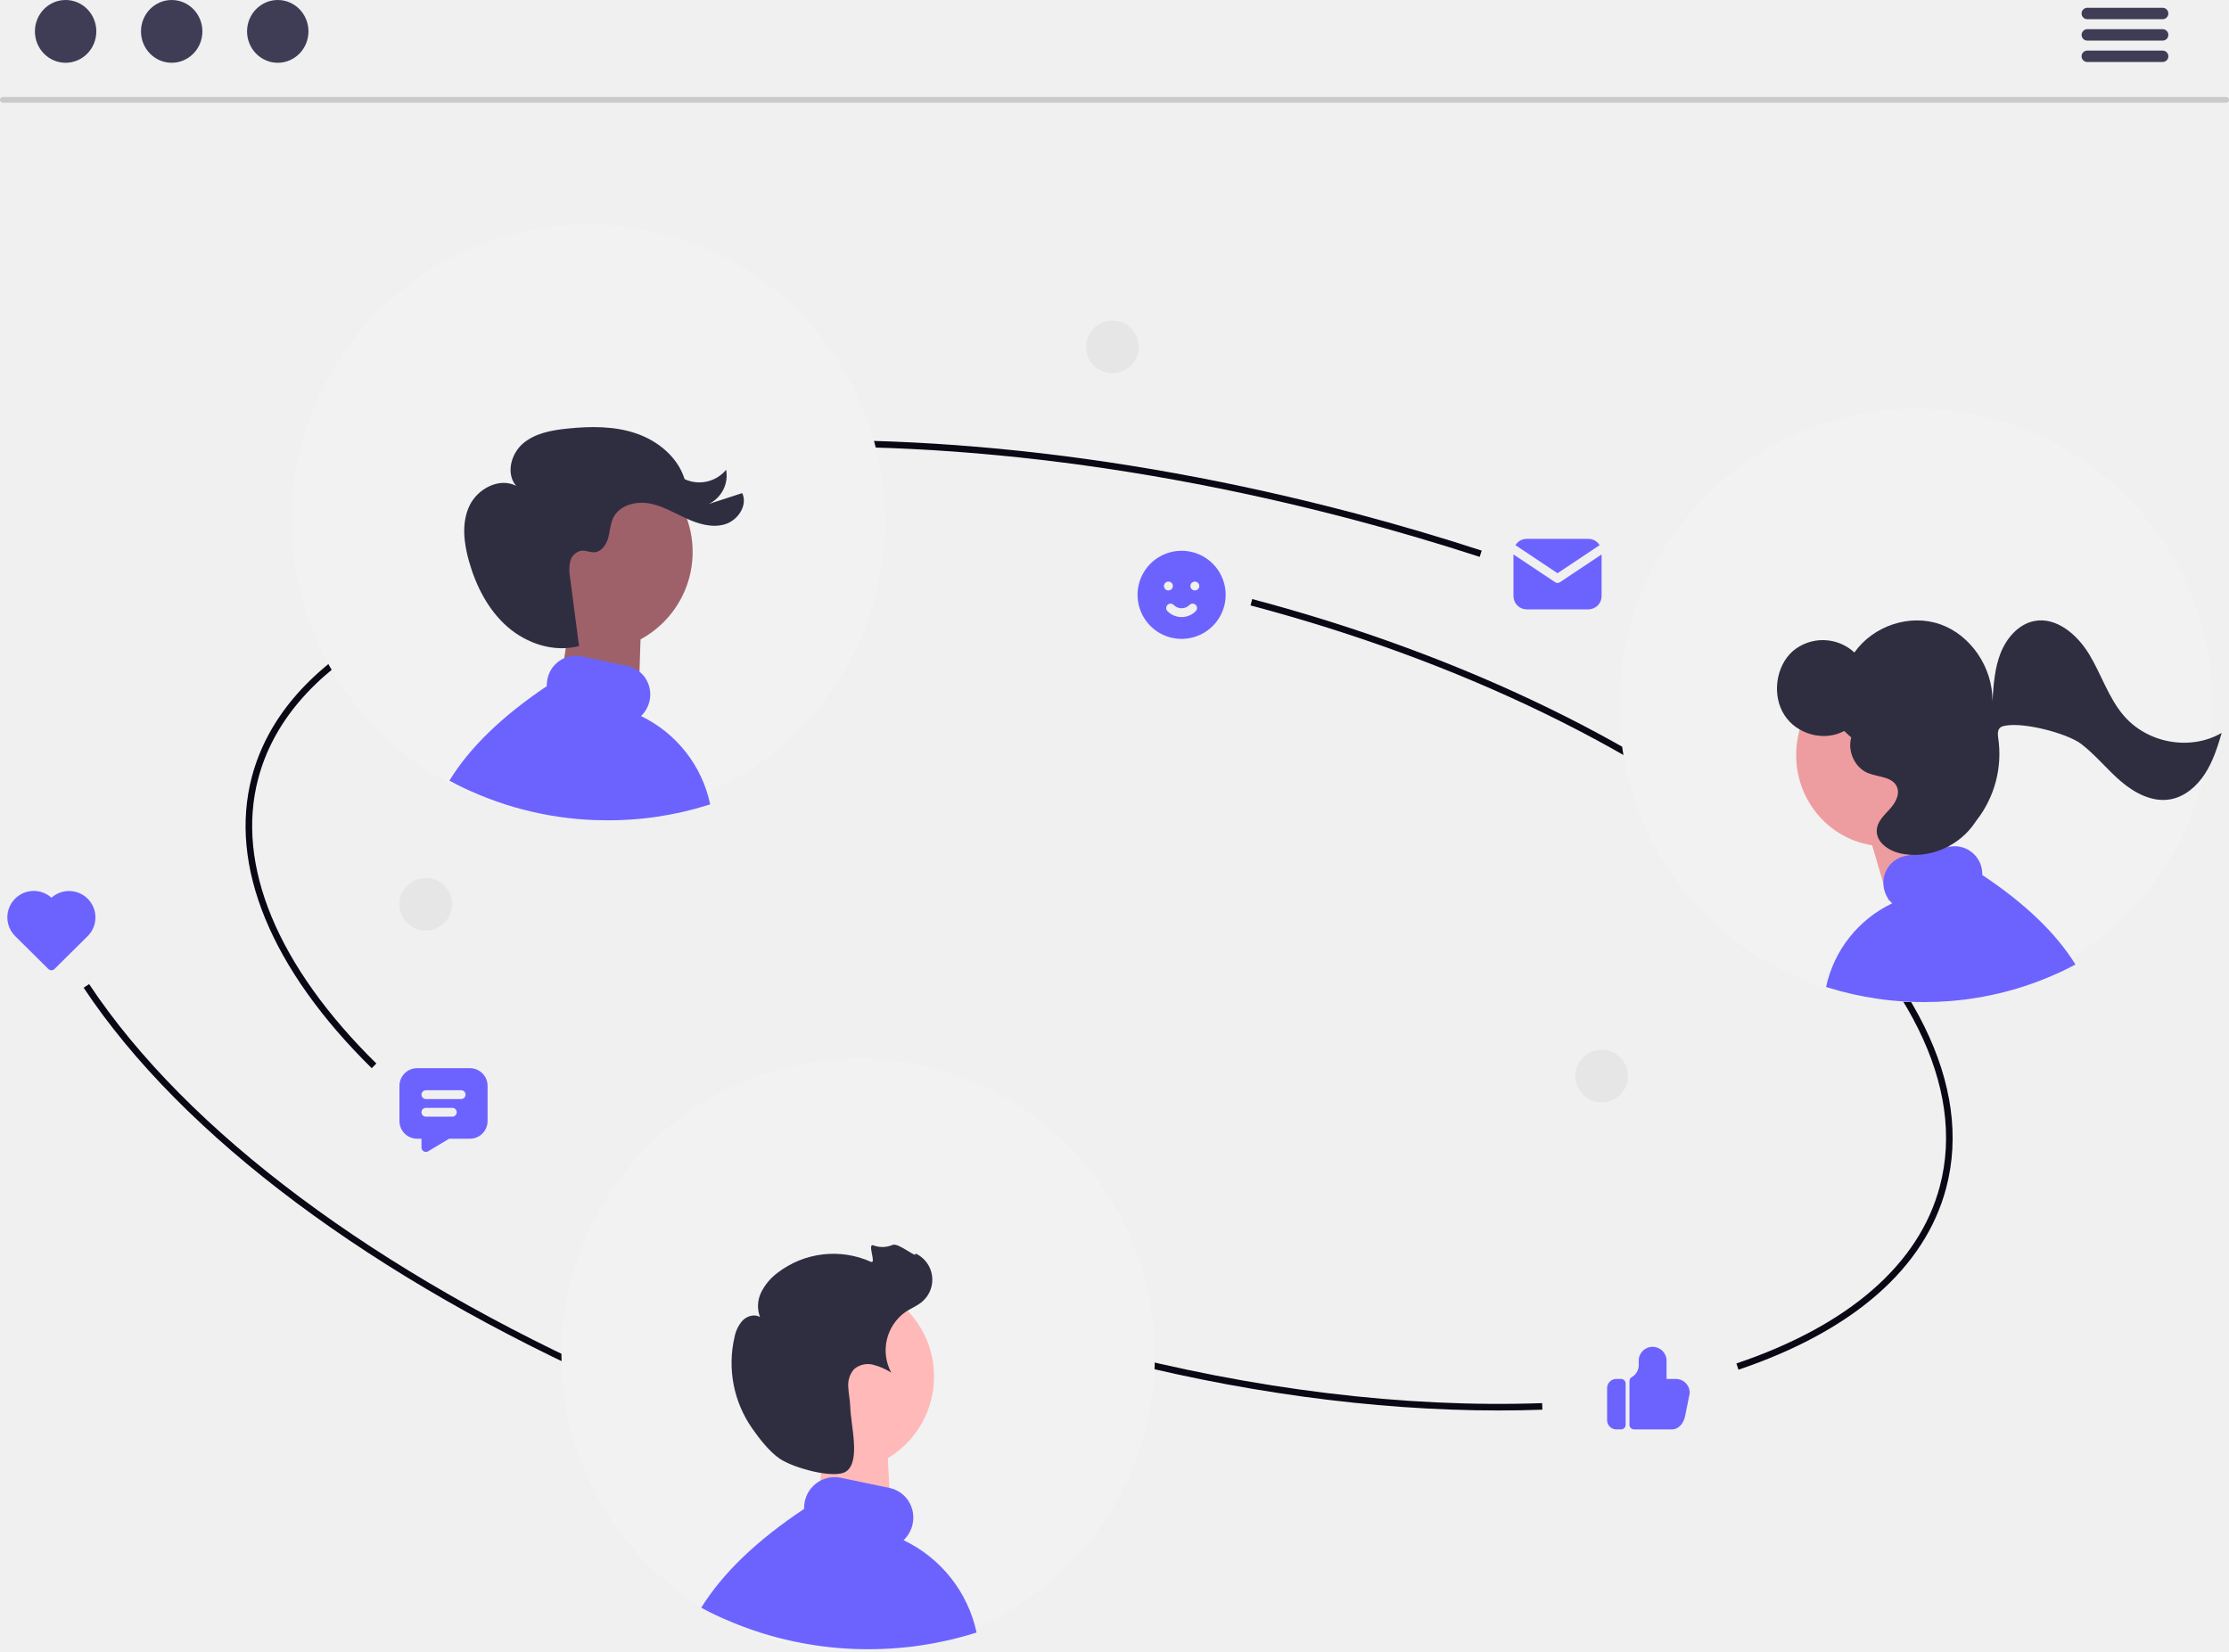
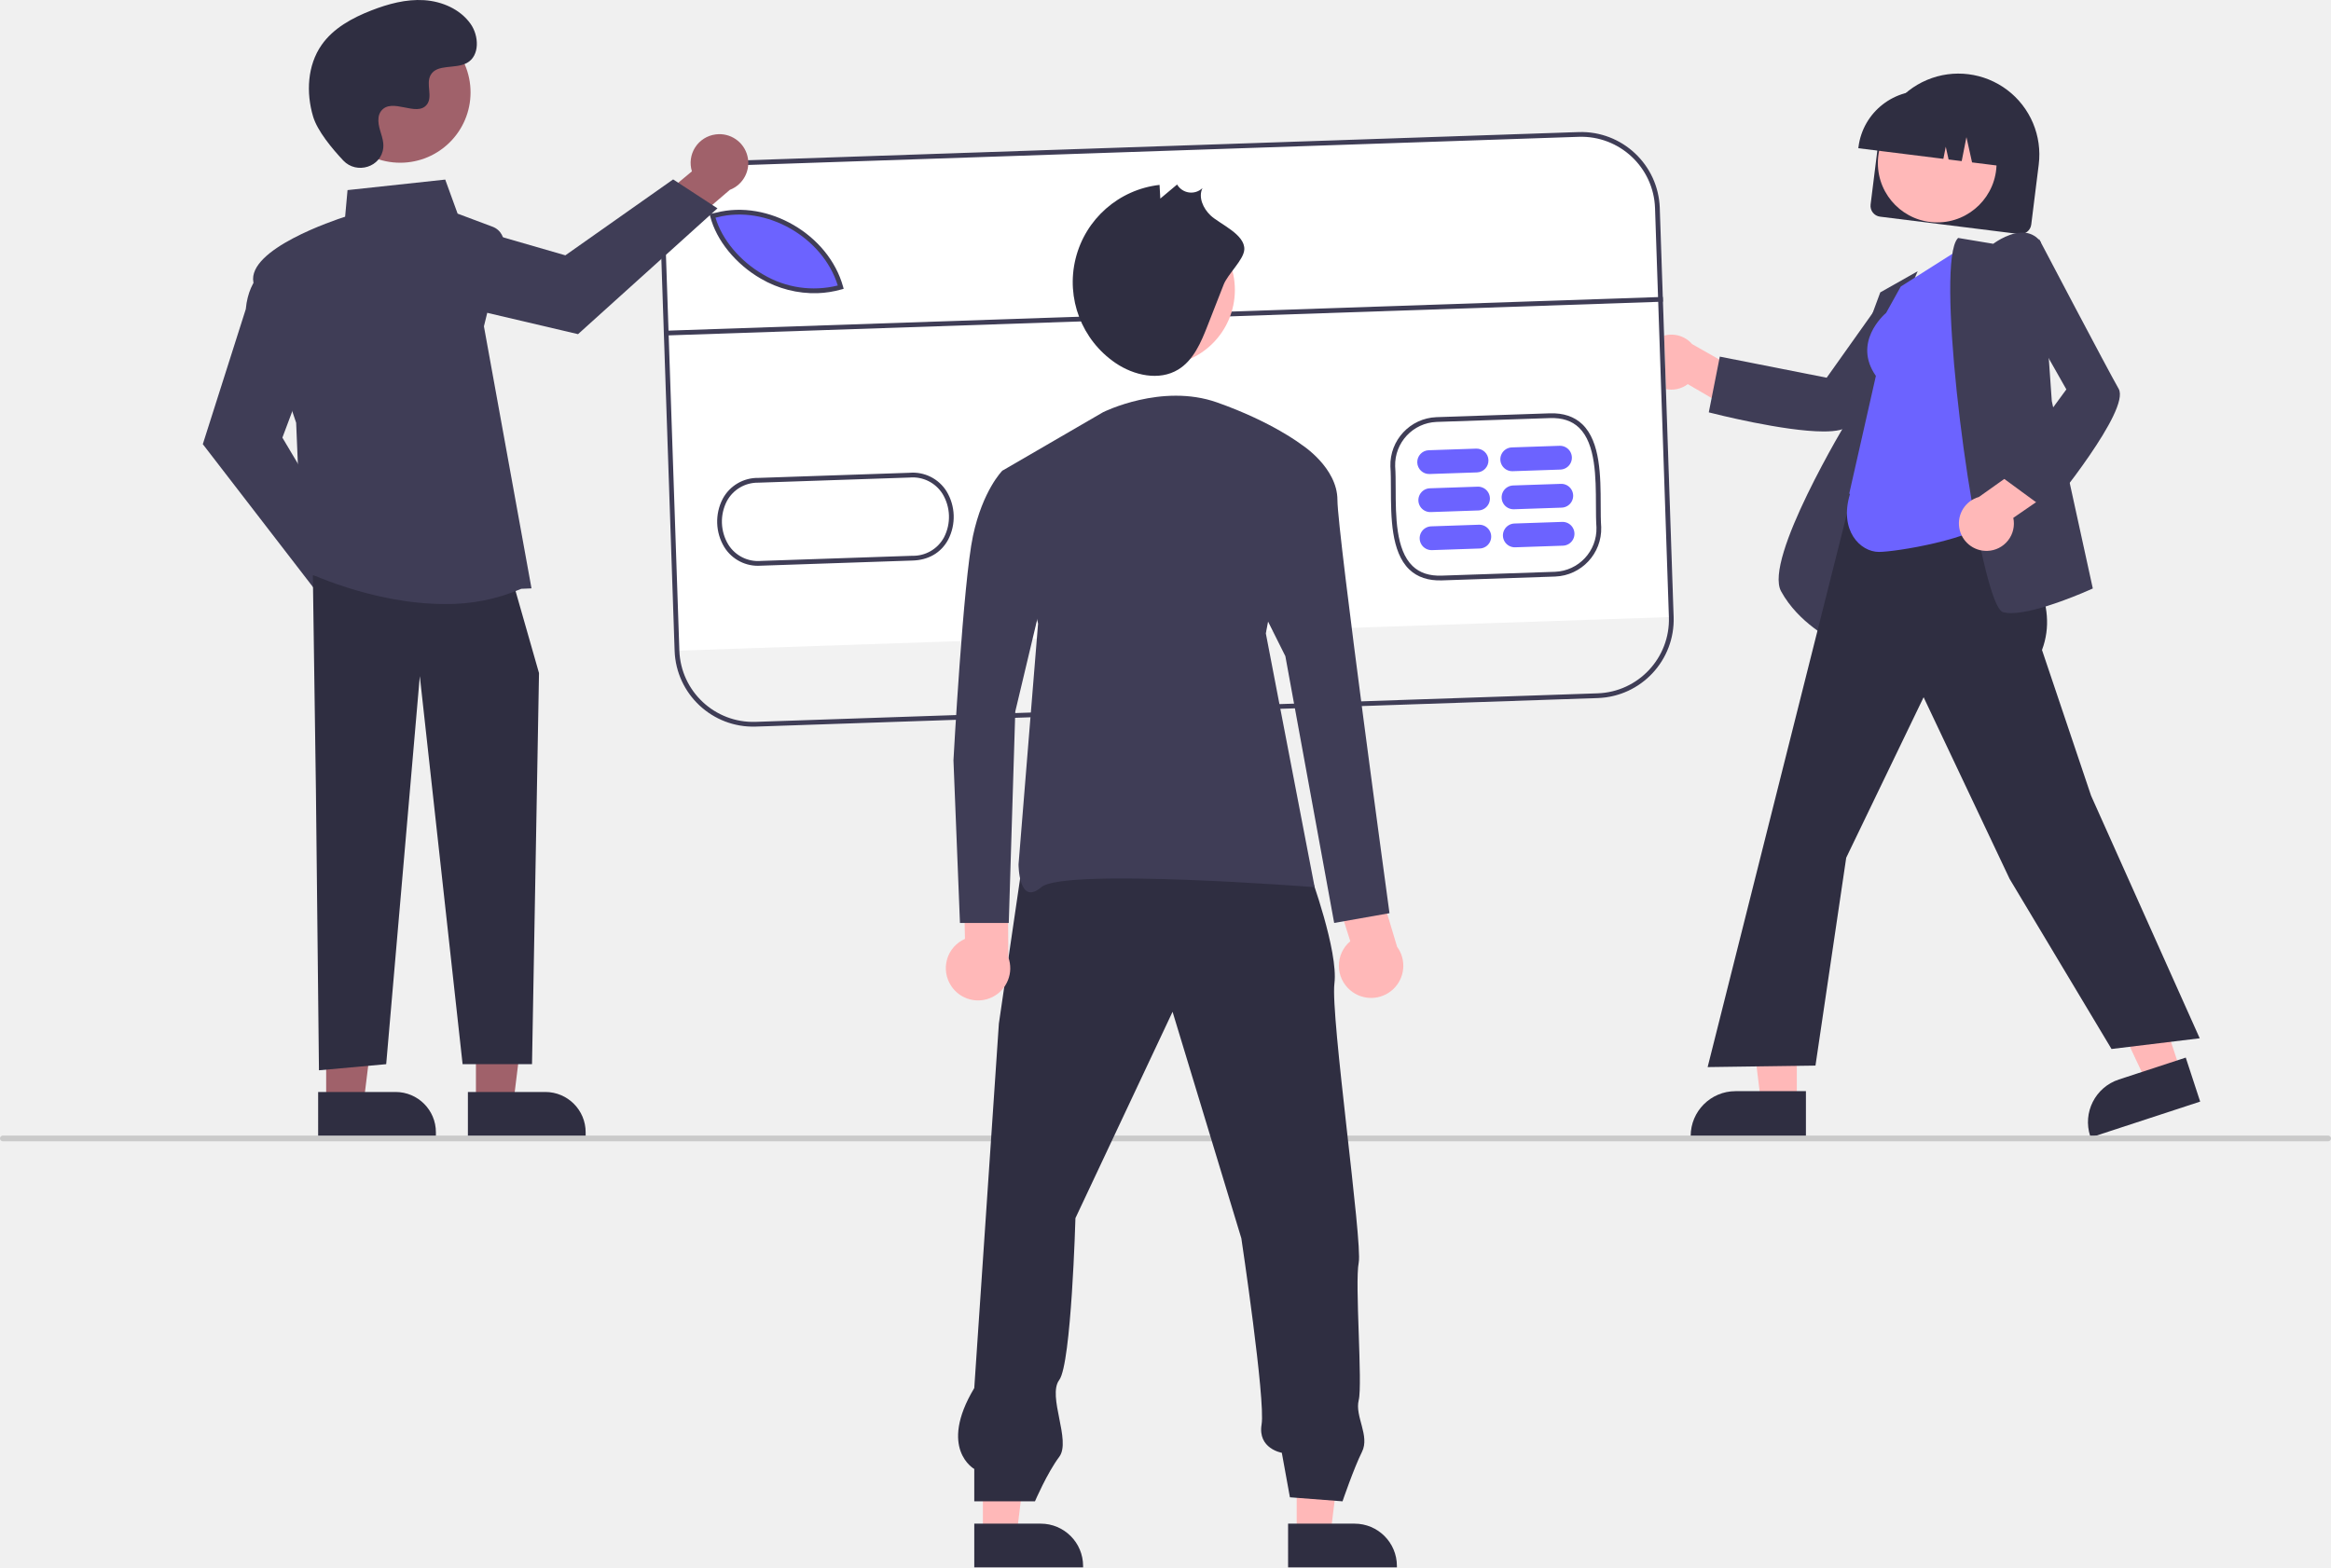
- <svg xmlns="http://www.w3.org/2000/svg" width="798.96" height="592.181" viewBox="0 0 798.96 592.181" role="img" artist="Katerina Limpitsouni" source="https://undraw.co/">
-   <g transform="translate(-402.962 -167)">
-     <g transform="translate(402.962 167)">
-       <path d="M993.289,172.335H196.33a1.023,1.023,0,0,1,0-2.046H993.289a1.023,1.023,0,0,1,0,2.046Z" transform="translate(-195.33 -135.514)" fill="#cacaca" />
-       <ellipse cx="11.006" cy="11.251" rx="11.006" ry="11.251" transform="translate(12.514)" fill="#3f3d56" />
-       <ellipse cx="11.006" cy="11.251" rx="11.006" ry="11.251" transform="translate(50.533)" fill="#3f3d56" />
-       <ellipse cx="11.006" cy="11.251" rx="11.006" ry="11.251" transform="translate(88.553)" fill="#3f3d56" />
-       <path d="M980.2,141.98H953.19a2.046,2.046,0,1,1,0-4.092H980.2a2.046,2.046,0,1,1,0,4.092Z" transform="translate(-205.024 -135.099)" fill="#3f3d56" />
-       <path d="M980.2,149.751H953.19a2.046,2.046,0,1,1,0-4.092H980.2a2.046,2.046,0,1,1,0,4.092Z" transform="translate(-205.024 -135.198)" fill="#3f3d56" />
-       <path d="M980.2,157.522H953.19a2.046,2.046,0,1,1,0-4.092H980.2a2.046,2.046,0,1,1,0,4.092Z" transform="translate(-205.024 -135.298)" fill="#3f3d56" />
-     </g>
-     <path d="M25.691,4.116A15.794,15.794,0,1,1,2.008,18.306L2,17.794l.008-.512A15.794,15.794,0,0,1,25.691,4.116ZM22.848,21.4a1.579,1.579,0,0,0-2.233.022,3.948,3.948,0,0,1-5.642,0,1.579,1.579,0,1,0-2.255,2.211,7.107,7.107,0,0,0,10.152,0,1.579,1.579,0,0,0-.022-2.233Zm-9.776-8.349-.2.011a1.579,1.579,0,0,0,.185,3.148l.2-.011a1.579,1.579,0,0,0-.185-3.148Zm9.476,0-.2.011a1.579,1.579,0,0,0,.185,3.148l.2-.011a1.579,1.579,0,0,0-.185-3.148Z" transform="translate(808.702 362.435)" fill="#6c63ff" />
-     <path d="M9710.237-15694.388l-.27-.014h-13.3a1.651,1.651,0,0,1-1.646-1.445l-.013-.194v-15.687a1.654,1.654,0,0,1,.833-1.421,4.914,4.914,0,0,0,2.479-3.939l.014-.331v-1.649a4.957,4.957,0,0,1,4.985-4.932,4.966,4.966,0,0,1,4.979,4.646l.007.285v6.581h3.326a4.971,4.971,0,0,1,4.954,4.362l.026.284.006.286-.032.324-1.673,8.276c-.625,2.653-2.47,4.569-4.617,4.569Zm-19.913-.014a3.3,3.3,0,0,1-3.313-3.036l-.013-.246v-11.515a3.31,3.31,0,0,1,3.078-3.284l.248-.006h1.666a1.654,1.654,0,0,1,1.647,1.454l.014.19v14.8a1.654,1.654,0,0,1-1.469,1.634l-.192.006Z" transform="translate(-8707.989 16373.791)" fill="#6c63ff" />
-     <path d="M712.469,676.055c-45.083,0-94.074-6.7-142.735-19.582-60.177-15.931-115.352-39.977-159.561-69.54l1.309-1.958c44,29.419,98.927,53.356,158.855,69.22,54.156,14.338,108.717,20.981,157.767,19.228l.085,2.354Q720.418,676.057,712.469,676.055Z" transform="translate(227.619 -3.449)" fill="#090814" />
-     <path d="M705.773,366.732c-14.642-4.767-29.7-9.206-44.762-13.193-86.666-22.944-171.859-31.09-246.374-23.553l-.237-2.344c74.792-7.561,160.277.6,247.214,23.62,15.1,4,30.206,8.45,44.889,13.231Z" transform="translate(227.564 -0.113)" fill="#090814" />
-     <path d="M306.678,550.589c-36.122-35.56-51.379-72.658-42.96-104.459,10.8-40.81,58.8-69.027,131.683-77.415l.269,2.341C323.8,379.327,276.538,406.91,266,446.733c-8.193,30.949,6.842,67.236,42.335,102.178Z" transform="translate(229.526 -0.675)" fill="#090814" />
-     <path d="M762.811,662.222l-.755-2.232c40.32-13.633,65.539-35.593,72.93-63.51,9.395-35.489-11.016-76.671-57.472-115.96-46.693-39.489-114.026-72.256-189.6-92.262l.6-2.278c75.9,20.094,143.562,53.03,190.516,92.741,47.19,39.91,67.87,81.945,58.229,118.362C829.661,625.8,803.916,648.324,762.811,662.222Z" transform="translate(263.289 -4.231)" fill="#090814" />
-     <path d="M387.539,679.934c-88.585-39.289-156.847-90.261-192.21-143.528l1.963-1.3c35.118,52.9,103.021,103.568,191.2,142.678Z" transform="translate(237.612 -15.335)" fill="#090814" />
-     <circle cx="9.424" cy="9.424" r="9.424" transform="translate(967.612 543.314)" fill="#e6e6e6" />
-     <circle cx="9.424" cy="9.424" r="9.424" transform="translate(792.262 281.923)" fill="#e6e6e6" />
-     <path d="M376.155,655.826c0,2.4.079,4.8.247,7.177.178,2.843.484,5.666.9,8.47a105.875,105.875,0,0,0,7.917,27.374l.592,1.3.3.651c.1.217.207.434.306.642.138.286.267.563.4.839.168.345.336.691.513,1.036.02.039.039.089.069.138.148.3.286.582.444.879a1.744,1.744,0,0,0,.1.188c.168.336.345.681.523,1.017.2.355.385.721.582,1.076.474.879.967,1.747,1.471,2.616.148.257.3.513.454.77.138.237.276.474.424.711.1.158.2.326.3.484.158.267.316.523.484.79.365.582.74,1.165,1.106,1.747h.01c.168.267.346.533.523.79v.01c.523.79,1.066,1.579,1.609,2.359a.01.01,0,0,1,.01.01c.434.632.888,1.244,1.333,1.856v.01c.3.385.582.78.879,1.165.237.316.484.642.73.958.049.069.109.128.158.2v.01c.069.089.138.168.207.257q1.57,2.014,3.238,3.939l.178.207c.059.069.128.138.188.217.1.109.188.217.286.326s.188.217.286.326a107.224,107.224,0,0,0,19.576,17.266c.958.661,1.935,1.3,2.912,1.925.247.158.494.316.74.464.069.049.148.1.217.148.138.079.267.158.4.247s.257.158.395.237c.523.326,1.056.642,1.589.958.128.079.267.158.4.237s.267.148.4.227c0,.01,0,.01.01.01h.01v.01h.01q.992.577,2.014,1.125c.365.2.74.4,1.116.592.849.464,1.708.908,2.567,1.333.306.148.622.3.928.454.257.118.513.247.77.365.079.039.148.069.217.109.217.1.424.2.642.3.237.109.474.217.7.326.267.118.523.237.79.345.987.444,1.984.869,2.981,1.273a104.492,104.492,0,0,0,10.938,3.791c.168.049.346.1.523.148q2.384.666,4.8,1.214,4.22.977,8.519,1.6h.02l1.027.148c.03,0,.059.01.1.01,0,.01,0,.01.01,0l1.135.148a.248.248,0,0,0,.079.01c.355.049.721.089,1.076.128l1.155.118.888.089a.192.192,0,0,0,.079.01c.267.02.533.049.8.069h.04l.691.059c2.754.217,5.518.316,8.322.316,3.031,0,6.042-.118,9.013-.375h.03l1.905-.178c.168-.02.326-.03.494-.049.03,0,.069-.01.1-.01.049-.01.1-.01.158-.02a.245.245,0,0,0,.079-.01c.217-.02.434-.049.661-.069l.74-.089c.247-.03.494-.069.74-.1.059-.01.109-.01.168-.02.178-.02.355-.049.533-.079l.257-.03c.178-.03.346-.049.523-.079h.01a104.35,104.35,0,0,0,15.992-3.6c.276-.089.553-.168.829-.257.01,0,.02-.01.03-.01.079-.03.168-.049.247-.079.74-.237,1.471-.484,2.2-.74,1.007-.336,2-.7,3-1.076.267-.109.533-.207.8-.316.543-.207,1.076-.424,1.609-.642.908-.365,1.816-.75,2.715-1.145.839-.375,1.668-.75,2.5-1.145.02-.01.049-.01.069-.03.188-.089.375-.178.553-.267h.01a105.83,105.83,0,0,0,13.12-7.493q2.014-1.347,3.968-2.784c1.046-.78,2.073-1.57,3.1-2.379a106.89,106.89,0,0,0,14.008-13.386v-.01c.306-.336.592-.681.888-1.027.049-.049.089-.1.128-.138.188-.227.365-.444.553-.661v-.01c.247-.286.494-.582.73-.879.059-.069.109-.128.158-.188v-.01c.2-.237.385-.474.582-.721.1-.118.188-.237.286-.355v-.01c.582-.731,1.145-1.461,1.708-2.211.148-.2.3-.4.454-.612.711-.958,1.4-1.935,2.073-2.912v-.01c.257-.365.5-.74.76-1.106l.74-1.125c.247-.395.5-.78.75-1.175l.03-.059c.247-.375.494-.77.73-1.155.188-.316.375-.622.563-.928.118-.207.247-.415.365-.632a2.359,2.359,0,0,0,.128-.207l.829-1.451c.326-.563.642-1.135.958-1.708.118-.237.247-.474.375-.711.049-.079.089-.158.128-.237.148-.276.3-.563.434-.849s.3-.563.444-.849.286-.563.424-.849c.109-.217.207-.434.316-.651a.213.213,0,0,1,.03-.049c.049-.109.1-.207.138-.306a.211.211,0,0,0,.03-.049c.109-.217.207-.444.316-.661.138-.286.267-.582.4-.869.089-.2.188-.4.276-.612.128-.286.267-.573.385-.869.138-.3.267-.592.395-.9a2.281,2.281,0,0,0,.1-.227c.069-.138.118-.276.178-.415.158-.365.316-.74.464-1.106.178-.415.345-.839.5-1.254.158-.385.306-.78.454-1.175l.059-.138a106.934,106.934,0,0,0,5.212-18.687v-.01a108.05,108.05,0,0,0,1.412-11c.01-.207.03-.4.039-.6.178-2.5.257-5,.257-7.522,0-1.116-.02-2.221-.049-3.327a105.846,105.846,0,0,0-23.475-63.377c-.316-.395-.632-.79-.958-1.185s-.661-.78-.987-1.165a106.367,106.367,0,0,0-170.82,12.271c-.484.77-.967,1.55-1.431,2.33s-.928,1.579-1.382,2.379A105.9,105.9,0,0,0,376.155,655.826Z" transform="translate(228.055 -2.993)" fill="#f2f2f2" />
-     <path d="M441.495,598.087c-.078-.014-.156-.025-.233-.039a6.344,6.344,0,0,0,.919-.692Z" transform="translate(227.22 -3.607)" fill="#fff" />
-     <g transform="translate(654.306 613.165)">
-       <path d="M.259,0H23.023l1.416,26.135L-2.48,24.043Z" transform="translate(43.691 73.367)" fill="#ffb9b9" />
-       <path d="M433.455,759.817c1.021.558,2.055,1.093,3.088,1.6.368.178.748.356,1.116.546.309.143.618.3.926.44.1.047.178.083.261.131.261.119.511.238.772.356.285.131.57.261.843.392.321.142.63.285.95.416,1.188.534,2.387,1.045,3.587,1.532a125.736,125.736,0,0,0,13.161,4.561c.2.059.416.119.629.178q2.869.8,5.773,1.461,5.078,1.176,10.251,1.924h.024l1.235.178c.036,0,.071.012.119.012,0,.012,0,.012.012,0l1.366.178a.3.3,0,0,0,.1.012c.428.06.867.107,1.295.155l1.39.142,1.069.107a.231.231,0,0,0,.095.012c.321.024.641.059.962.083h.048l.831.071c3.314.261,6.64.38,10.013.38,3.647,0,7.269-.143,10.844-.451h.036l2.292-.214c.2-.024.392-.036.594-.059.036,0,.083-.012.119-.012.059-.012.119-.012.19-.024a.288.288,0,0,0,.095-.012c.261-.024.523-.059.8-.083l.891-.107c.3-.036.594-.083.891-.119.071-.012.131-.012.2-.024.214-.024.428-.059.641-.1l.309-.036c.214-.036.416-.059.63-.1h.012a125.529,125.529,0,0,0,19.242-4.335c.333-.107.665-.2,1-.309a47.721,47.721,0,0,0-26.167-33.091,11.281,11.281,0,0,0,3.243-5.773,11.04,11.04,0,0,0-1.52-8.338,10.652,10.652,0,0,0-6.723-4.609l-17.6-3.682a10.955,10.955,0,0,0-12.828,8.552,11.6,11.6,0,0,0-.238,2.637C453.362,735.693,441.163,747.393,433.455,759.817Z" transform="translate(-433.455 -629.659)" fill="#6c63ff" />
-       <circle cx="34.106" cy="34.106" r="34.106" transform="translate(15.239 13.189)" fill="#ffb9b9" />
-       <path d="M459.6,710.342c-3.637-2.484-7.351-7.258-9.83-10.836a40.954,40.954,0,0,1-6.324-32.7,12.486,12.486,0,0,1,2.936-6.015c1.606-1.59,4.23-2.343,6.191-1.219a11.193,11.193,0,0,1,.455-8.881,19.725,19.725,0,0,1,5.832-6.946,32.848,32.848,0,0,1,33.452-3.96c2.13.987-1.369-6.637.861-5.9a9.09,9.09,0,0,0,6.861-.121c2.1-1.056,9.049,5.217,8.244,3.011a10.358,10.358,0,0,1,2.4,17.346c-1.76,1.486-3.958,2.341-5.885,3.6a16.9,16.9,0,0,0-5.168,21.806,22.387,22.387,0,0,0-6.589-2.863,7.577,7.577,0,0,0-6.743,1.622,8.513,8.513,0,0,0-2.062,6.424c.076,2.314.627,4.595.689,6.909.181,6.792,3.819,19.706-1.447,23.317C479.312,717.789,464.564,713.735,459.6,710.342Z" transform="translate(-431.513 -633.644)" fill="#2f2e41" />
-     </g>
-     <path d="M972.951,419.826c0,2.4-.079,4.8-.247,7.177-.178,2.843-.484,5.666-.9,8.47a105.872,105.872,0,0,1-7.917,27.374l-.592,1.3-.3.652c-.1.217-.207.434-.306.642-.138.286-.267.563-.4.839-.168.346-.336.691-.513,1.037-.02.039-.039.089-.069.138-.148.3-.286.582-.444.879a1.715,1.715,0,0,1-.1.188c-.168.336-.346.681-.523,1.017-.2.355-.385.721-.582,1.076-.474.879-.967,1.747-1.471,2.616-.148.257-.3.513-.454.77-.138.237-.276.474-.424.711-.1.158-.2.326-.3.484-.158.267-.316.523-.484.79-.365.582-.74,1.165-1.106,1.747h-.01c-.168.267-.346.533-.523.79v.01c-.523.79-1.066,1.579-1.609,2.359a.01.01,0,0,0-.01.01c-.434.632-.888,1.244-1.333,1.856v.01c-.3.385-.582.78-.879,1.165-.237.316-.484.642-.731.958-.049.069-.109.128-.158.2v.01c-.069.089-.138.168-.207.257q-1.57,2.014-3.238,3.939l-.178.207c-.059.069-.128.138-.188.217-.1.109-.188.217-.286.326s-.188.217-.286.326a107.226,107.226,0,0,1-19.576,17.266c-.957.661-1.935,1.3-2.912,1.925-.247.158-.494.316-.74.464-.069.049-.148.1-.217.148-.138.079-.267.158-.4.247s-.257.158-.395.237c-.523.326-1.056.642-1.589.958-.128.079-.267.158-.4.237s-.267.148-.4.227c0,.01,0,.01-.01.01h-.01v.01h-.01q-.992.577-2.014,1.125c-.365.2-.74.4-1.116.592-.849.464-1.708.908-2.567,1.333-.306.148-.622.3-.928.454-.257.118-.513.247-.77.365-.079.039-.148.069-.217.109-.217.1-.424.2-.642.3-.237.109-.474.217-.7.326-.267.118-.523.237-.79.345-.987.444-1.984.869-2.981,1.273a104.52,104.52,0,0,1-10.938,3.791c-.168.049-.346.1-.523.148q-2.384.666-4.8,1.214-4.22.977-8.519,1.6h-.02l-1.027.148c-.03,0-.059.01-.1.01,0,.01,0,.01-.01,0l-1.135.148a.247.247,0,0,1-.079.01c-.355.049-.721.089-1.076.128l-1.155.118-.888.089a.192.192,0,0,1-.079.01c-.267.02-.533.049-.8.069h-.039l-.691.059c-2.754.217-5.518.316-8.322.316-3.031,0-6.042-.118-9.013-.375h-.03l-1.905-.178c-.168-.02-.326-.03-.494-.049-.03,0-.069-.01-.1-.01-.049-.01-.1-.01-.158-.02a.245.245,0,0,1-.079-.01c-.217-.02-.434-.049-.661-.069l-.74-.089c-.247-.03-.494-.069-.74-.1-.059-.01-.109-.01-.168-.02-.178-.02-.355-.049-.533-.079l-.257-.03c-.178-.03-.346-.049-.523-.079h-.01a104.357,104.357,0,0,1-15.992-3.6c-.276-.089-.553-.168-.829-.257-.01,0-.02-.01-.03-.01-.079-.03-.168-.049-.247-.079-.74-.237-1.471-.484-2.2-.74-1.007-.336-2-.7-3-1.076-.267-.109-.533-.207-.8-.316-.543-.207-1.076-.424-1.609-.642-.908-.365-1.816-.75-2.715-1.145-.839-.375-1.668-.75-2.5-1.145-.02-.01-.049-.01-.069-.03-.188-.089-.375-.178-.553-.267h-.01a105.809,105.809,0,0,1-13.12-7.493q-2.014-1.347-3.969-2.784c-1.046-.78-2.073-1.57-3.1-2.379a106.9,106.9,0,0,1-14.008-13.386v-.01c-.306-.336-.592-.681-.888-1.027-.049-.049-.089-.1-.128-.138-.188-.227-.365-.444-.553-.661v-.01c-.247-.286-.494-.582-.731-.879-.059-.069-.109-.128-.158-.188v-.01c-.2-.237-.385-.474-.582-.721-.1-.118-.188-.237-.286-.355v-.01c-.582-.73-1.145-1.461-1.708-2.211-.148-.2-.3-.4-.454-.612-.711-.958-1.4-1.935-2.073-2.912v-.01c-.257-.365-.5-.74-.76-1.106l-.74-1.125c-.247-.395-.5-.78-.75-1.175l-.03-.059c-.247-.375-.494-.77-.731-1.155-.188-.316-.375-.622-.563-.928-.118-.207-.247-.415-.365-.632a2.361,2.361,0,0,1-.128-.207l-.829-1.451c-.326-.563-.642-1.135-.958-1.708-.118-.237-.247-.474-.375-.711-.049-.079-.089-.158-.128-.237-.148-.276-.3-.563-.434-.849s-.3-.563-.444-.849-.286-.563-.424-.849c-.109-.217-.207-.434-.316-.652a.213.213,0,0,0-.03-.049c-.049-.109-.1-.207-.138-.306a.215.215,0,0,1-.03-.049c-.109-.217-.207-.444-.316-.661-.138-.286-.267-.582-.4-.869-.089-.2-.188-.4-.276-.612-.128-.286-.267-.573-.385-.869-.138-.3-.267-.592-.395-.9a2.257,2.257,0,0,1-.1-.227c-.069-.138-.118-.276-.178-.415-.158-.365-.316-.74-.464-1.106-.178-.415-.345-.839-.5-1.254-.158-.385-.306-.78-.454-1.175l-.059-.138a106.926,106.926,0,0,1-5.212-18.687v-.01a108.049,108.049,0,0,1-1.412-11c-.01-.207-.03-.4-.039-.6-.178-2.5-.257-5-.257-7.522,0-1.116.02-2.221.049-3.327a105.847,105.847,0,0,1,23.475-63.376c.316-.395.632-.79.958-1.185s.661-.78.987-1.165a106.367,106.367,0,0,1,170.82,12.271c.484.77.968,1.55,1.432,2.33s.928,1.579,1.382,2.379a105.9,105.9,0,0,1,13.6,52.074Z" transform="translate(223.128 0.034)" fill="#f2f2f2" />
-     <path d="M910.363,362.087c.078-.014.156-.025.233-.039a6.338,6.338,0,0,1-.919-.692Z" transform="translate(221.212 -0.58)" fill="#fff" />
-     <g transform="translate(1039.885 389.384)">
-       <path d="M2.682,2.962,29.647,0l6.417,23.621L10.527,29.615Z" transform="translate(29.421 70.806)" fill="#ed9da0" />
-       <ellipse cx="31.943" cy="32.655" rx="31.943" ry="32.655" transform="translate(6.89 15.651)" fill="#ed9da0" />
-       <path d="M924.72,519.408c-.925.506-1.861.99-2.8,1.452-.333.161-.678.323-1.011.495-.28.129-.56.269-.839.4-.086.043-.161.075-.237.118-.237.108-.463.215-.7.323-.258.118-.516.237-.764.355-.291.129-.57.258-.861.376-1.076.484-2.163.947-3.249,1.388a113.863,113.863,0,0,1-11.921,4.131c-.183.054-.377.108-.57.161q-2.6.726-5.229,1.323-4.6,1.065-9.285,1.743h-.021l-1.119.161c-.032,0-.065.011-.108.011,0,.011,0,.011-.011,0l-1.237.161a.266.266,0,0,1-.086.011c-.387.054-.785.1-1.173.14l-1.259.129-.968.1a.211.211,0,0,1-.086.011c-.291.021-.581.054-.871.075h-.043l-.753.065c-3,.237-6.014.344-9.07.344-3.3,0-6.584-.129-9.823-.409H860.6l-2.076-.194c-.183-.022-.355-.032-.538-.054-.032,0-.075-.011-.108-.011-.054-.011-.108-.011-.172-.022a.267.267,0,0,1-.086-.011c-.237-.021-.473-.054-.721-.075l-.807-.1c-.269-.032-.538-.075-.807-.108-.065-.011-.118-.011-.183-.021-.194-.022-.387-.054-.581-.086l-.28-.032c-.194-.032-.377-.054-.57-.086h-.011a113.722,113.722,0,0,1-17.429-3.927c-.3-.1-.6-.183-.9-.28a43.225,43.225,0,0,1,23.7-29.974,10.218,10.218,0,0,1-2.937-5.229,10,10,0,0,1,1.377-7.553,9.649,9.649,0,0,1,6.089-4.174L879.5,477.2a9.923,9.923,0,0,1,11.62,7.746,10.5,10.5,0,0,1,.215,2.388C906.688,497.557,917.738,508.154,924.72,519.408Z" transform="translate(-817.72 -396.054)" fill="#6c63ff" />
-       <path d="M940.8,420.479c-5.43-6.332-8.011-14.733-12.352-21.923s-11.894-13.626-19.874-11.952c-5.5,1.154-9.752,6.008-11.9,11.419s-2.555,11.38-2.932,17.226c.133-12.015-7.783-23.663-18.687-27.5s-23.953.443-30.8,10.1a16.65,16.65,0,0,0-22.114-.464c-6.129,5.478-7.485,15.9-2.978,22.89s14.268,9.59,21.431,5.715l2.532,2.329c-1.425,4.985,1.339,10.874,5.985,12.751,3.768,1.522,9.087,1.269,10.5,5.223.985,2.763-.856,5.712-2.815,7.835s-4.284,4.315-4.52,7.253c-.355,4.433,4.225,7.538,8.39,8.473,10.041,2.255,21.182-2.395,26.969-11.256q.167-.256.364-.513a38.775,38.775,0,0,0,7.8-29.648c-.326-2.048,0-3.571,1.415-4.056,6.1-2.1,23.2,2.3,28.378,6.28s9.32,9.239,14.3,13.473,11.337,7.5,17.667,6.346c5.069-.923,9.382-4.6,12.282-9.043s4.57-9.613,6.065-14.756C964.69,433.156,949.348,430.445,940.8,420.479Z" transform="translate(-816.491 -386.336)" fill="#2f2e41" />
-     </g>
-     <path d="M278.155,352.826c0,2.4.079,4.8.247,7.177.178,2.843.484,5.666.9,8.47a105.872,105.872,0,0,0,7.917,27.374l.592,1.3.3.652c.1.217.207.434.306.642.138.286.267.563.4.839.168.346.336.691.513,1.037.02.039.039.089.069.138.148.3.286.582.444.879a1.719,1.719,0,0,0,.1.188c.168.336.346.681.523,1.017.2.355.385.721.582,1.076.474.879.967,1.747,1.471,2.616.148.257.3.513.454.77.138.237.276.474.424.711.1.158.2.326.3.484.158.267.316.523.484.79.365.582.74,1.165,1.106,1.747h.01c.168.267.345.533.523.79v.01c.523.79,1.066,1.579,1.609,2.359a.01.01,0,0,1,.007,0,.01.01,0,0,1,0,.007c.434.632.888,1.244,1.333,1.856v.01c.3.385.582.78.879,1.165.237.316.484.642.73.958.049.069.109.128.158.2v.01c.069.089.138.168.207.257q1.57,2.014,3.238,3.939l.178.207c.059.069.128.138.188.217.1.109.188.217.286.326s.188.217.286.326a107.224,107.224,0,0,0,19.576,17.266c.958.661,1.935,1.3,2.912,1.925.247.158.494.316.74.464.069.049.148.1.217.148.138.079.267.158.4.247s.257.158.395.237c.523.326,1.056.642,1.589.958.128.079.267.158.4.237s.267.148.4.227c0,.01,0,.01.01.01h.01v.01h.01q.992.577,2.014,1.125c.365.2.74.4,1.116.592.849.464,1.708.908,2.567,1.333.306.148.622.3.928.454.257.118.513.247.77.365.079.039.148.069.217.109.217.1.424.2.642.3.237.109.474.217.7.326.267.118.523.237.79.346.987.444,1.984.869,2.981,1.273a104.5,104.5,0,0,0,10.938,3.791c.168.049.345.1.523.148q2.384.666,4.8,1.214,4.22.977,8.519,1.6h.02l1.027.148c.03,0,.059.01.1.01,0,.01,0,.01.01,0l1.135.148a.246.246,0,0,0,.079.01c.355.049.721.089,1.076.128l1.155.118.888.089a.192.192,0,0,0,.079.01c.267.02.533.049.8.069h.039l.691.059c2.754.217,5.518.316,8.322.316,3.031,0,6.041-.118,9.013-.375h.03l1.905-.178c.168-.02.326-.03.494-.049.03,0,.069-.01.1-.01.049-.01.1-.01.158-.02a.246.246,0,0,0,.079-.01c.217-.02.434-.049.661-.069l.74-.089c.247-.03.494-.069.74-.1.059-.01.109-.01.168-.02.178-.02.355-.049.533-.079l.257-.03c.178-.03.345-.049.523-.079h.01a104.351,104.351,0,0,0,15.992-3.6c.276-.089.553-.168.829-.257.01,0,.02-.01.03-.01.079-.03.168-.049.247-.079.74-.237,1.471-.484,2.2-.74,1.007-.336,2-.7,3-1.076.267-.109.533-.207.8-.316.543-.207,1.076-.424,1.609-.642.908-.365,1.816-.75,2.715-1.145.839-.375,1.668-.75,2.5-1.145.02-.01.049-.01.069-.03.188-.089.375-.178.553-.267h.01a105.818,105.818,0,0,0,13.12-7.493q2.014-1.347,3.968-2.784c1.046-.78,2.073-1.57,3.1-2.379a106.9,106.9,0,0,0,14.008-13.386v-.01c.306-.336.592-.681.888-1.027.049-.049.089-.1.128-.138.188-.227.365-.444.553-.661v-.01c.247-.286.494-.582.73-.879.059-.069.109-.128.158-.188v-.01c.2-.237.385-.474.582-.721.1-.118.188-.237.286-.355v-.01c.582-.73,1.145-1.461,1.708-2.211.148-.2.3-.4.454-.612.711-.958,1.4-1.935,2.073-2.912v-.01c.257-.365.5-.74.76-1.106l.74-1.125c.247-.395.5-.78.75-1.175l.03-.059c.247-.375.494-.77.73-1.155.188-.316.375-.622.563-.928.118-.207.247-.415.365-.632a2.36,2.36,0,0,0,.128-.207l.829-1.451c.326-.563.642-1.135.958-1.708.118-.237.247-.474.375-.711.049-.079.089-.158.128-.237.148-.276.3-.563.434-.849s.3-.563.444-.849.286-.563.424-.849c.109-.217.207-.434.316-.652a.212.212,0,0,1,.03-.049c.049-.109.1-.207.138-.306a.215.215,0,0,0,.03-.049c.109-.217.207-.444.316-.661.138-.286.267-.582.4-.869.089-.2.188-.4.276-.612.128-.286.267-.573.385-.869.138-.3.267-.592.395-.9a2.274,2.274,0,0,0,.1-.227c.069-.138.118-.276.178-.415.158-.365.316-.74.464-1.106.178-.415.346-.839.5-1.254.158-.385.306-.78.454-1.175l.059-.138a106.919,106.919,0,0,0,5.212-18.687v-.01a108.013,108.013,0,0,0,1.412-11c.01-.207.03-.4.04-.6.178-2.5.257-5,.257-7.522,0-1.116-.02-2.221-.049-3.327a105.847,105.847,0,0,0-23.475-63.376c-.316-.395-.632-.79-.958-1.185s-.661-.78-.987-1.165a106.367,106.367,0,0,0-170.82,12.271c-.484.77-.967,1.55-1.431,2.33s-.928,1.579-1.382,2.379a105.9,105.9,0,0,0-13.6,52.073Z" transform="translate(229.312 0.893)" fill="#f2f2f2" />
-     <path d="M343.495,295.087c-.078-.014-.156-.025-.233-.039a6.341,6.341,0,0,0,.919-.692Z" transform="translate(228.477 0.279)" fill="#fff" />
-     <g transform="translate(564.032 320.101)">
-       <path d="M2.826,0h24.8L26.57,32.121-1.5,29.923Z" transform="translate(41.358 62.103)" fill="#9e616a" />
-       <path d="M335.455,454.775c.968.534,1.946,1.045,2.925,1.534.349.17.709.341,1.058.523.293.136.585.284.878.42.09.045.169.08.247.125.248.114.484.227.731.341.27.125.54.25.8.375.3.136.6.273.9.4,1.125.511,2.262,1,3.4,1.465a118.334,118.334,0,0,0,12.466,4.362c.191.057.394.114.6.17q2.717.767,5.468,1.4,4.81,1.125,9.71,1.84h.022l1.17.17c.034,0,.068.011.113.011,0,.011,0,.011.011,0l1.294.17a.277.277,0,0,0,.09.011c.405.057.821.1,1.226.148l1.316.136,1.013.1a.216.216,0,0,0,.09.011c.3.023.608.057.911.08h.045l.788.068c3.139.25,6.289.363,9.485.363,3.454,0,6.886-.136,10.272-.432h.034l2.171-.2c.191-.023.371-.034.563-.057.034,0,.079-.011.113-.011.056-.011.113-.011.18-.023a.279.279,0,0,0,.09-.011c.248-.023.5-.057.754-.079l.844-.1c.281-.034.563-.08.844-.114.068-.011.124-.011.191-.023.2-.023.4-.057.608-.091l.293-.034c.2-.034.394-.057.6-.091h.011A117.985,117.985,0,0,0,428,463.578c.315-.1.63-.193.945-.3a45.564,45.564,0,0,0-24.787-31.648,10.816,10.816,0,0,0,3.072-5.521,10.643,10.643,0,0,0-1.44-7.974,10.089,10.089,0,0,0-6.368-4.407l-16.674-3.521a10.381,10.381,0,0,0-12.151,8.179,11.2,11.2,0,0,0-.225,2.522C354.312,431.7,342.757,442.893,335.455,454.775Z" transform="translate(-335.455 -328.043)" fill="#6c63ff" />
-       <circle cx="35.61" cy="35.61" r="35.61" transform="translate(15.982 9.148)" fill="#9e616a" />
-       <path d="M388.422,397.236c-8.915,2.408-18.744-.793-25.7-6.866s-11.309-14.676-13.817-23.564c-1.837-6.509-2.707-13.734.191-19.845s10.7-10.233,16.716-7.147c-3.712-4.325-1.858-11.479,2.478-15.178s10.289-4.761,15.959-5.341c8.229-.842,16.729-.936,24.56,1.73s14.945,8.494,17.4,16.4a12.478,12.478,0,0,0,14.883-3.36,11.3,11.3,0,0,1-6.229,12.258l12-3.89c2.063,4.368-1.552,9.773-6.176,11.172s-9.614-.13-14-2.151-8.639-4.575-13.405-5.363-10.364.743-12.568,5.041c-1.155,2.251-1.215,4.888-1.885,7.327s-2.368,4.969-4.891,5.169c-1.593.126-3.154-.723-4.743-.549a5.11,5.11,0,0,0-4,3.911,15,15,0,0,0-.014,5.9l3.048,23.3Z" transform="translate(-341.889 -318.771)" fill="#2f2e41" />
-     </g>
-     <path d="M9.868,3.123a9.472,9.472,0,0,1,7.875,2.25l.058.052.054-.047A9.472,9.472,0,0,1,25.327,3.1l.388.057a9.472,9.472,0,0,1,5.311,15.8l-.284.292-.076.065L18.9,30.968a1.579,1.579,0,0,1-2.073.129l-.148-.129L4.854,19.25A9.472,9.472,0,0,1,9.868,3.123Z" transform="translate(403.603 483.374)" fill="#6c63ff" />
-     <path d="M9689.74-15698.73a4.735,4.735,0,0,1-4.729-4.464l-.013-.281v-14.941l14.919,9.946.181.1a1.549,1.549,0,0,0,1.391,0l.181-.1,14.919-9.946v14.941a4.733,4.733,0,0,1-4.463,4.729l-.279.016Zm-4.038-23.015a4.724,4.724,0,0,1,3.721-2.242l.317-.014h22.105a4.74,4.74,0,0,1,4.037,2.256l-15.093,10.057Z" transform="translate(-8739.551 16084.166)" fill="#6c63ff" />
-     <path d="M27.272,3A6.318,6.318,0,0,1,33.59,9.318V21.954a6.318,6.318,0,0,1-6.318,6.318H19.81l-7.521,4.513a1.579,1.579,0,0,1-2.382-1.174l-.009-.18V28.272H8.318a6.318,6.318,0,0,1-6.31-6L2,21.954V9.318A6.318,6.318,0,0,1,8.318,3ZM20.954,17.215H11.477a1.579,1.579,0,1,0,0,3.159h9.477a1.579,1.579,0,1,0,0-3.159M24.113,10.9H11.477a1.579,1.579,0,1,0,0,3.159H24.113a1.579,1.579,0,1,0,0-3.159" transform="translate(544.14 546.914)" fill="#6c63ff" />
-     <circle cx="9.424" cy="9.424" r="9.424" transform="translate(546.14 481.733)" fill="#e6e6e6" />
-   </g>
+ <svg xmlns="http://www.w3.org/2000/svg" width="816" height="548.787" viewBox="0 0 816 548.787" role="img" artist="Katerina Limpitsouni" source="https://undraw.co/">
+   <path d="M846.83,247.218l2.618-20.984a28.336,28.336,0,1,1,56.236,7.016l-2.618,20.984a3.811,3.811,0,0,1-4.248,3.306l-48.682-6.074A3.811,3.811,0,0,1,846.83,247.218Z" transform="translate(-192 -175.6067)" fill="#2f2e41" />
+   <circle cx="678.149" cy="57.097" r="20.775" fill="#ffb8b8" />
+   <path d="M842.586,227.084a22.441,22.441,0,0,1,25.018-19.468l4.197.524a22.44,22.44,0,0,1,19.468,25.018l-.052.42-8.869-1.107-1.968-8.848-1.662,8.395-4.584-.572-.993-4.464-.839,4.236-29.768-3.714Z" transform="translate(-192 -175.6067)" fill="#2f2e41" />
+   <path d="M768.539,306.812a9.57,9.57,0,0,0,14.301,3.289l18.869,11.054,9.514-9.829L784.357,296.09a9.622,9.622,0,0,0-15.818,10.722Z" transform="translate(-192 -175.6067)" fill="#ffb8b8" />
+   <path d="M830.383,326.674c-13.918,0-38.411-6.231-39.767-6.579l-.428-.11,3.855-19.517,37.41,7.389,20.323-28.619,23.333-2.372-.651.857c-.303.399-30.381,39.993-35.062,46.635C838.214,326.035,834.84,326.674,830.383,326.674Z" transform="translate(-192 -175.6067)" fill="#3f3d56" />
+   <path d="M834.114,399.926l-.557-.266c-.119-.057-11.944-5.809-18.069-17.037-6.096-11.176,22.44-58.584,24.436-61.874l.029-15.056,10.265-27.715,13.092-7.399-11.24,26.226Z" transform="translate(-192 -175.6067)" fill="#3f3d56" />
+   <polygon points="628.999 386.136 616.487 386.135 610.535 337.875 629.001 337.876 628.999 386.136" fill="#ffb8b8" />
+   <path d="M824.19,573.871l-40.344-.001v-.51a15.704,15.704,0,0,1,15.703-15.703h.001l24.641.001Z" transform="translate(-192 -175.6067)" fill="#2f2e41" />
+   <polygon points="763.392 375.171 751.502 379.067 730.818 335.059 748.367 329.31 763.392 375.171" fill="#ffb8b8" />
+   <path d="M962.201,561.31l-38.338,12.561-.159-.485a15.704,15.704,0,0,1,10.033-19.812l.001-0,23.416-7.672Z" transform="translate(-192 -175.6067)" fill="#2f2e41" />
+   <path d="M931.167,542.888l-35.668-59.546-30.11-63.619-27.095,56.197-10.764,72.784-37.748.524.149-.59L847.697,319.109l45.241,6.759-2.059,29.863,1.226,1.744c10.22,14.518,20.787,29.529,14.726,45.71l17.181,51.015,38.031,84.945Z" transform="translate(-192 -175.6067)" fill="#2f2e41" />
+   <path d="M849.764,368.854c-6.556,0-14.035-7.485-10.155-20.265l-.251-.182,9.32-41.177c-8.133-11.632,2.59-21.232,3.595-22.089l5.119-9.214,22.585-14.323,11.427,94.946-.169.162C882.981,364.609,855.263,368.854,849.764,368.854Z" transform="translate(-192 -175.6067)" fill="#6c63ff" />
+   <path d="M896.017,390.279a11.117,11.117,0,0,1-2.668-.282c-.878-.22-2.3-1.339-4.498-8.493-8.736-28.442-19.049-114.02-11.556-122.395l.172-.192,12.303,2.05c1.023-.755,6.389-4.501,11.341-3.85a7.516,7.516,0,0,1,5.143,3.04l.085.111,3.919,55.76,14.359,65.619-.344.156C923.438,382.184,905.508,390.279,896.017,390.279Z" transform="translate(-192 -175.6067)" fill="#3f3d56" />
+   <path d="M887.743,368.485a9.57,9.57,0,0,0,9.041-11.558l18.01-12.405L909.925,331.738l-25.188,17.875a9.622,9.622,0,0,0,3.006,18.871Z" transform="translate(-192 -175.6067)" fill="#ffb8b8" />
+   <path d="M908.851,354.461l-16.042-11.764,22.55-30.75-17.305-30.538,7.742-22.139.5.953c.233.444,23.343,44.469,27.375,51.525,4.194,7.339-23.363,40.945-24.539,42.372Z" transform="translate(-192 -175.6067)" fill="#3f3d56" />
+   <path d="M751.339,420.024l-294.773,9.991a27.526,27.526,0,0,1-28.41-26.547l-4.855-143.223A27.526,27.526,0,0,1,449.848,231.835l294.773-9.991a27.526,27.526,0,0,1,28.41,26.547L777.886,391.614A27.526,27.526,0,0,1,751.339,420.024Z" transform="translate(-192 -175.6067)" fill="#fff" />
+   <path d="M777.886,391.614l.026.758a26.258,26.258,0,0,1-25.357,27.128L456.308,429.541a26.256,26.256,0,0,1-27.127-25.349l-.026-.758Z" transform="translate(-192 -175.6067)" fill="#f2f2f2" />
+   <path d="M486.881,276.43c-21.229,6.013-41.006-9.806-44.88-24.972l1.481-.317C461.392,246.541,481.972,258.757,486.881,276.43Z" transform="translate(-192 -175.6067)" fill="#6c63ff" />
+   <path d="M696.771,378.816c-4.782.162-8.634-1.131-11.449-3.845-6.362-6.133-6.391-18.368-6.414-28.2-.007-2.86-.013-5.562-.176-7.82l-.002-.034a16.777,16.777,0,0,1,16.111-17.25L734.49,320.324c4.776-.162,8.624,1.13,11.437,3.839,6.361,6.128,6.395,18.36,6.422,28.189.008,2.866.015,5.574.179,7.835a16.788,16.788,0,0,1-16.117,17.285Zm-16.376-39.966c.165,2.312.172,5.035.179,7.918.023,9.517.051,21.361,5.905,27.004,2.512,2.422,5.861,3.527,10.236,3.379l39.637-1.343a15.111,15.111,0,0,0,14.513-15.533c-.167-2.285-.174-5.021-.182-7.917-.026-9.514-.059-21.356-5.911-26.993-2.51-2.418-5.855-3.522-10.224-3.374L694.899,323.333A15.107,15.107,0,0,0,680.395,338.849Z" transform="translate(-192 -175.6067)" fill="#3f3d56" />
+   <path d="M478.174,278.26a37.176,37.176,0,0,1-19.825-5.084c-8.79-5.058-15.581-13.405-17.722-21.783l-.215-.84,2.312-.495c18.177-4.663,39.332,7.66,44.392,25.869l.222.798-.797.226A34.98,34.98,0,0,1,478.174,278.26Zm-35.702-26.444c2.261,7.676,8.589,15.243,16.709,19.915a34.733,34.733,0,0,0,26.095,3.836c-5.223-16.947-25.07-28.291-42.151-23.892Z" transform="translate(-192 -175.6067)" fill="#3f3d56" />
+   <path d="M458.28,373.672a13.829,13.829,0,0,1-12.706-6.462,17.298,17.298,0,0,1-.58-16.952,13.878,13.878,0,0,1,12.535-7.324l52.829-1.791a13.903,13.903,0,0,1,12.988,6.468,17.298,17.298,0,0,1,.573,16.95c-2.487,4.607-6.939,7.174-12.532,7.309l-52.83,1.791Q458.418,373.667,458.28,373.672Zm-.954-29.066a12.248,12.248,0,0,0-10.865,6.443,15.584,15.584,0,0,0,.523,15.272,12.259,12.259,0,0,0,11.504,5.675l52.855-1.792a12.278,12.278,0,0,0,11.11-6.435,15.582,15.582,0,0,0-.517-15.27,12.312,12.312,0,0,0-11.51-5.691l-52.858,1.792c-.081.002-.162.003-.242.006Z" transform="translate(-192 -175.6067)" fill="#3f3d56" />
+   <path d="M709.062,341.01l-16.654.565a4.166,4.166,0,0,1-.282-8.327l16.654-.564a4.166,4.166,0,0,1,.282,8.327Z" transform="translate(-192 -175.6067)" fill="#6c63ff" />
+   <path d="M709.514,354.333l-16.654.565a4.166,4.166,0,1,1-.282-8.327l16.654-.565a4.166,4.166,0,1,1,.282,8.327Z" transform="translate(-192 -175.6067)" fill="#6c63ff" />
+   <path d="M709.965,367.656l-16.654.565a4.166,4.166,0,1,1-.282-8.327l16.654-.565a4.166,4.166,0,1,1,.282,8.327Z" transform="translate(-192 -175.6067)" fill="#6c63ff" />
+   <path d="M738.206,340.022l-16.654.564a4.166,4.166,0,1,1-.282-8.327h0l16.654-.564a4.166,4.166,0,1,1,.282,8.327Z" transform="translate(-192 -175.6067)" fill="#6c63ff" />
+   <path d="M738.658,353.345l-16.654.564a4.166,4.166,0,1,1-.282-8.327h0l16.654-.564a4.166,4.166,0,1,1,.282,8.327h0Z" transform="translate(-192 -175.6067)" fill="#6c63ff" />
+   <path d="M739.11,366.668l-16.654.564a4.166,4.166,0,1,1-.282-8.327l16.654-.565a4.166,4.166,0,1,1,.282,8.327Z" transform="translate(-192 -175.6067)" fill="#6c63ff" />
+   <rect x="425.286" y="285.479" width="348.933" height="1.666" transform="translate(-201.355 -155.1249) rotate(-1.94135)" fill="#3f3d56" />
+   <path d="M751.339,420.024l-294.773,9.991a27.526,27.526,0,0,1-28.41-26.547l-4.855-143.223A27.526,27.526,0,0,1,449.848,231.835l294.773-9.991a27.526,27.526,0,0,1,28.41,26.547L777.886,391.614A27.526,27.526,0,0,1,751.339,420.024ZM449.905,233.5A25.858,25.858,0,0,0,424.966,260.189l4.855,143.223a25.858,25.858,0,0,0,26.688,24.939l294.773-9.991a25.858,25.858,0,0,0,24.939-26.688l-4.855-143.223a25.858,25.858,0,0,0-26.688-24.939Z" transform="translate(-192 -175.6067)" fill="#3f3d56" />
+   <path d="M328.994,384.588a10.032,10.032,0,0,0-12.248-9.307l-13.266-18.696-13.328,5.291L309.258,388.015a10.086,10.086,0,0,0,19.736-3.427Z" transform="translate(-192 -175.6067)" fill="#a0616a" />
+   <path d="M303.139,383.202l-40.142-52.076,15.041-47.271c1.102-11.884,8.539-15.203,8.855-15.339l.483-.207,13.088,34.903-9.61,25.626,23.587,39.67Z" transform="translate(-192 -175.6067)" fill="#3f3d56" />
+   <path d="M442.545,222.669a10.032,10.032,0,0,0-8.332,12.931l-17.614,14.672,6.305,12.879,24.584-21.069a10.086,10.086,0,0,0-4.943-19.412Z" transform="translate(-192 -175.6067)" fill="#a0616a" />
+   <path d="M443.162,248.555l-48.816,44.048-48.292-11.341c-11.934-.18-15.818-7.338-15.977-7.643l-.244-.465,33.787-15.748,26.293,7.6,37.728-26.584Z" transform="translate(-192 -175.6067)" fill="#3f3d56" />
+   <polygon points="166.605 386.085 179.721 386.085 185.96 335.494 166.602 335.495 166.605 386.085" fill="#a0616a" />
+   <path d="M355.794,557.944h41.222a0,0,0,0,1,0,0v15.927a0,0,0,0,1,0,0H369.913a14.119,14.119,0,0,1-14.119-14.119v-1.807A0,0,0,0,1,355.794,557.944Z" transform="translate(560.836 956.1899) rotate(179.9974)" fill="#2f2e41" />
+   <polygon points="114.183 386.085 127.299 386.085 133.538 335.494 114.18 335.495 114.183 386.085" fill="#a0616a" />
+   <path d="M303.372,557.944h41.222a0,0,0,0,1,0,0v15.927a0,0,0,0,1,0,0H317.491a14.119,14.119,0,0,1-14.119-14.119v-1.807A0,0,0,0,1,303.372,557.944Z" transform="translate(455.9918 956.1924) rotate(179.9974)" fill="#2f2e41" />
+   <polygon points="109.518 201.425 110.588 276.314 111.657 374.739 135.194 372.599 146.962 236.73 161.94 372.599 186.239 372.599 188.686 235.66 180.127 205.704 109.518 201.425" fill="#2f2e41" />
+   <path d="M347.584,387.088c-25.609.002-49.182-11.589-49.5-11.748l-.264-.132-2.149-51.575c-.623-1.823-12.895-37.785-14.973-49.216-2.106-11.581,28.413-21.745,32.119-22.933l.841-9.316,34.2-3.685,4.335,11.921,12.27,4.601a6.069,6.069,0,0,1,3.761,7.13L361.404,289.864l16.655,91.749-3.586.155A65.112,65.112,0,0,1,347.584,387.088Z" transform="translate(-192 -175.6067)" fill="#3f3d56" />
+   <circle cx="140.098" cy="32.352" r="24.624" fill="#a0616a" />
+   <path d="M312.153,231.795c4.693,4.999,13.408,2.315,14.019-4.514a8.249,8.249,0,0,0-.01-1.593c-.316-3.025-2.063-5.771-1.645-8.965a4.701,4.701,0,0,1,.86-2.201c3.74-5.008,12.518,2.24,16.047-2.293,2.164-2.78-.38-7.156,1.281-10.263,2.192-4.1,8.684-2.078,12.755-4.323,4.53-2.498,4.259-9.448,1.277-13.676-3.636-5.155-10.012-7.906-16.308-8.303s-12.549,1.306-18.427,3.596c-6.679,2.603-13.302,6.2-17.412,12.073-4.998,7.142-5.479,16.743-2.98,25.094C303.131,221.508,308.32,227.713,312.153,231.795Z" transform="translate(-192 -175.6067)" fill="#2f2e41" />
+   <path d="M1007,575.208H193a1,1,0,0,1,0-2h814a1,1,0,0,1,0,2Z" transform="translate(-192 -175.6067)" fill="#cacaca" />
+   <polygon points="453.926 537.335 465.74 537.334 471.36 491.766 453.924 491.767 453.926 537.335" fill="#ffb8b8" />
+   <path d="M642.913,709.084l23.266-.001h.001a14.828,14.828,0,0,1,14.827,14.827v.482l-38.093.001Z" transform="translate(-192 -175.6067)" fill="#2f2e41" />
+   <polygon points="344.073 537.335 355.887 537.334 361.507 491.766 344.071 491.767 344.073 537.335" fill="#ffb8b8" />
+   <path d="M533.059,709.084l23.266-.001h.001a14.828,14.828,0,0,1,14.827,14.827v.482l-38.093.001Z" transform="translate(-192 -175.6067)" fill="#2f2e41" />
+   <path d="M650.635,481.695s9.916,26.916,8.5,38.248,9.916,90.663,8.5,97.746,1.417,42.498,0,48.165,3.976,12.435,1.143,18.101-6.809,17.314-6.809,17.314l-18.416-1.417-2.833-15.583s-8.5-1.417-7.083-9.916-7.083-65.164-7.083-65.164l-24.082-79.33-33.999,72.247s-1.417,50.998-5.666,56.664,4.25,21.249,0,26.916-8.5,15.583-8.5,15.583H533.056V689.937s-12.749-7.083,0-28.332l8.615-127.61,8.5-58.081Z" transform="translate(-192 -175.6067)" fill="#2f2e41" />
+   <circle cx="405.826" cy="101.504" r="26.459" fill="#ffb8b8" />
+   <path d="M620.342,275.286q-2.8,7.155-5.601,14.31c-2.295,5.864-4.924,12.138-10.304,15.411-6.643,4.041-15.513,2.07-21.939-2.307A34.26,34.26,0,0,1,597.918,240.345l.266,4.79,5.877-4.927a5.714,5.714,0,0,0,8.882,1.256c-1.544,3.2.238,7.103,2.811,9.555,3.161,3.012,12.203,6.631,11.828,12.015C627.332,266.627,621.799,271.563,620.342,275.286Z" transform="translate(-192 -175.6067)" fill="#2f2e41" />
+   <path d="M524.994,520.834a11.203,11.203,0,0,1,4.801-16.494l-.529-25.596,15.476-4.115.239,36.157a11.264,11.264,0,0,1-19.987,10.048Z" transform="translate(-192 -175.6067)" fill="#ffb8b8" />
+   <path d="M578.171,319.923s20.503-10.252,39.868-3.417,29.616,14.808,29.616,14.808l-12.53,66.067,17.086,88.848s-87.709-6.835-95.683,0-7.974-7.974-7.974-7.974l6.835-84.292L542.86,340.426Z" transform="translate(-192 -175.6067)" fill="#3f3d56" />
+   <path d="M664.709,522.35a11.203,11.203,0,0,1-.023-17.179l-7.694-24.418,13.698-8.295,10.381,34.636a11.264,11.264,0,0,1-16.362,15.256Z" transform="translate(-192 -175.6067)" fill="#ffb8b8" />
+   <path d="M639.682,331.314h7.974s12.53,7.974,12.53,19.364,18.225,144.663,18.225,144.663l-19.364,3.417L641.96,405.354,629.43,380.294Z" transform="translate(-192 -175.6067)" fill="#3f3d56" />
+   <path d="M564.502,340.426H542.86s-6.835,6.834-10.252,22.782-6.835,78.597-6.835,78.597l2.278,56.954h17.086l2.278-74.04,11.391-47.841Z" transform="translate(-192 -175.6067)" fill="#3f3d56" />
</svg>
